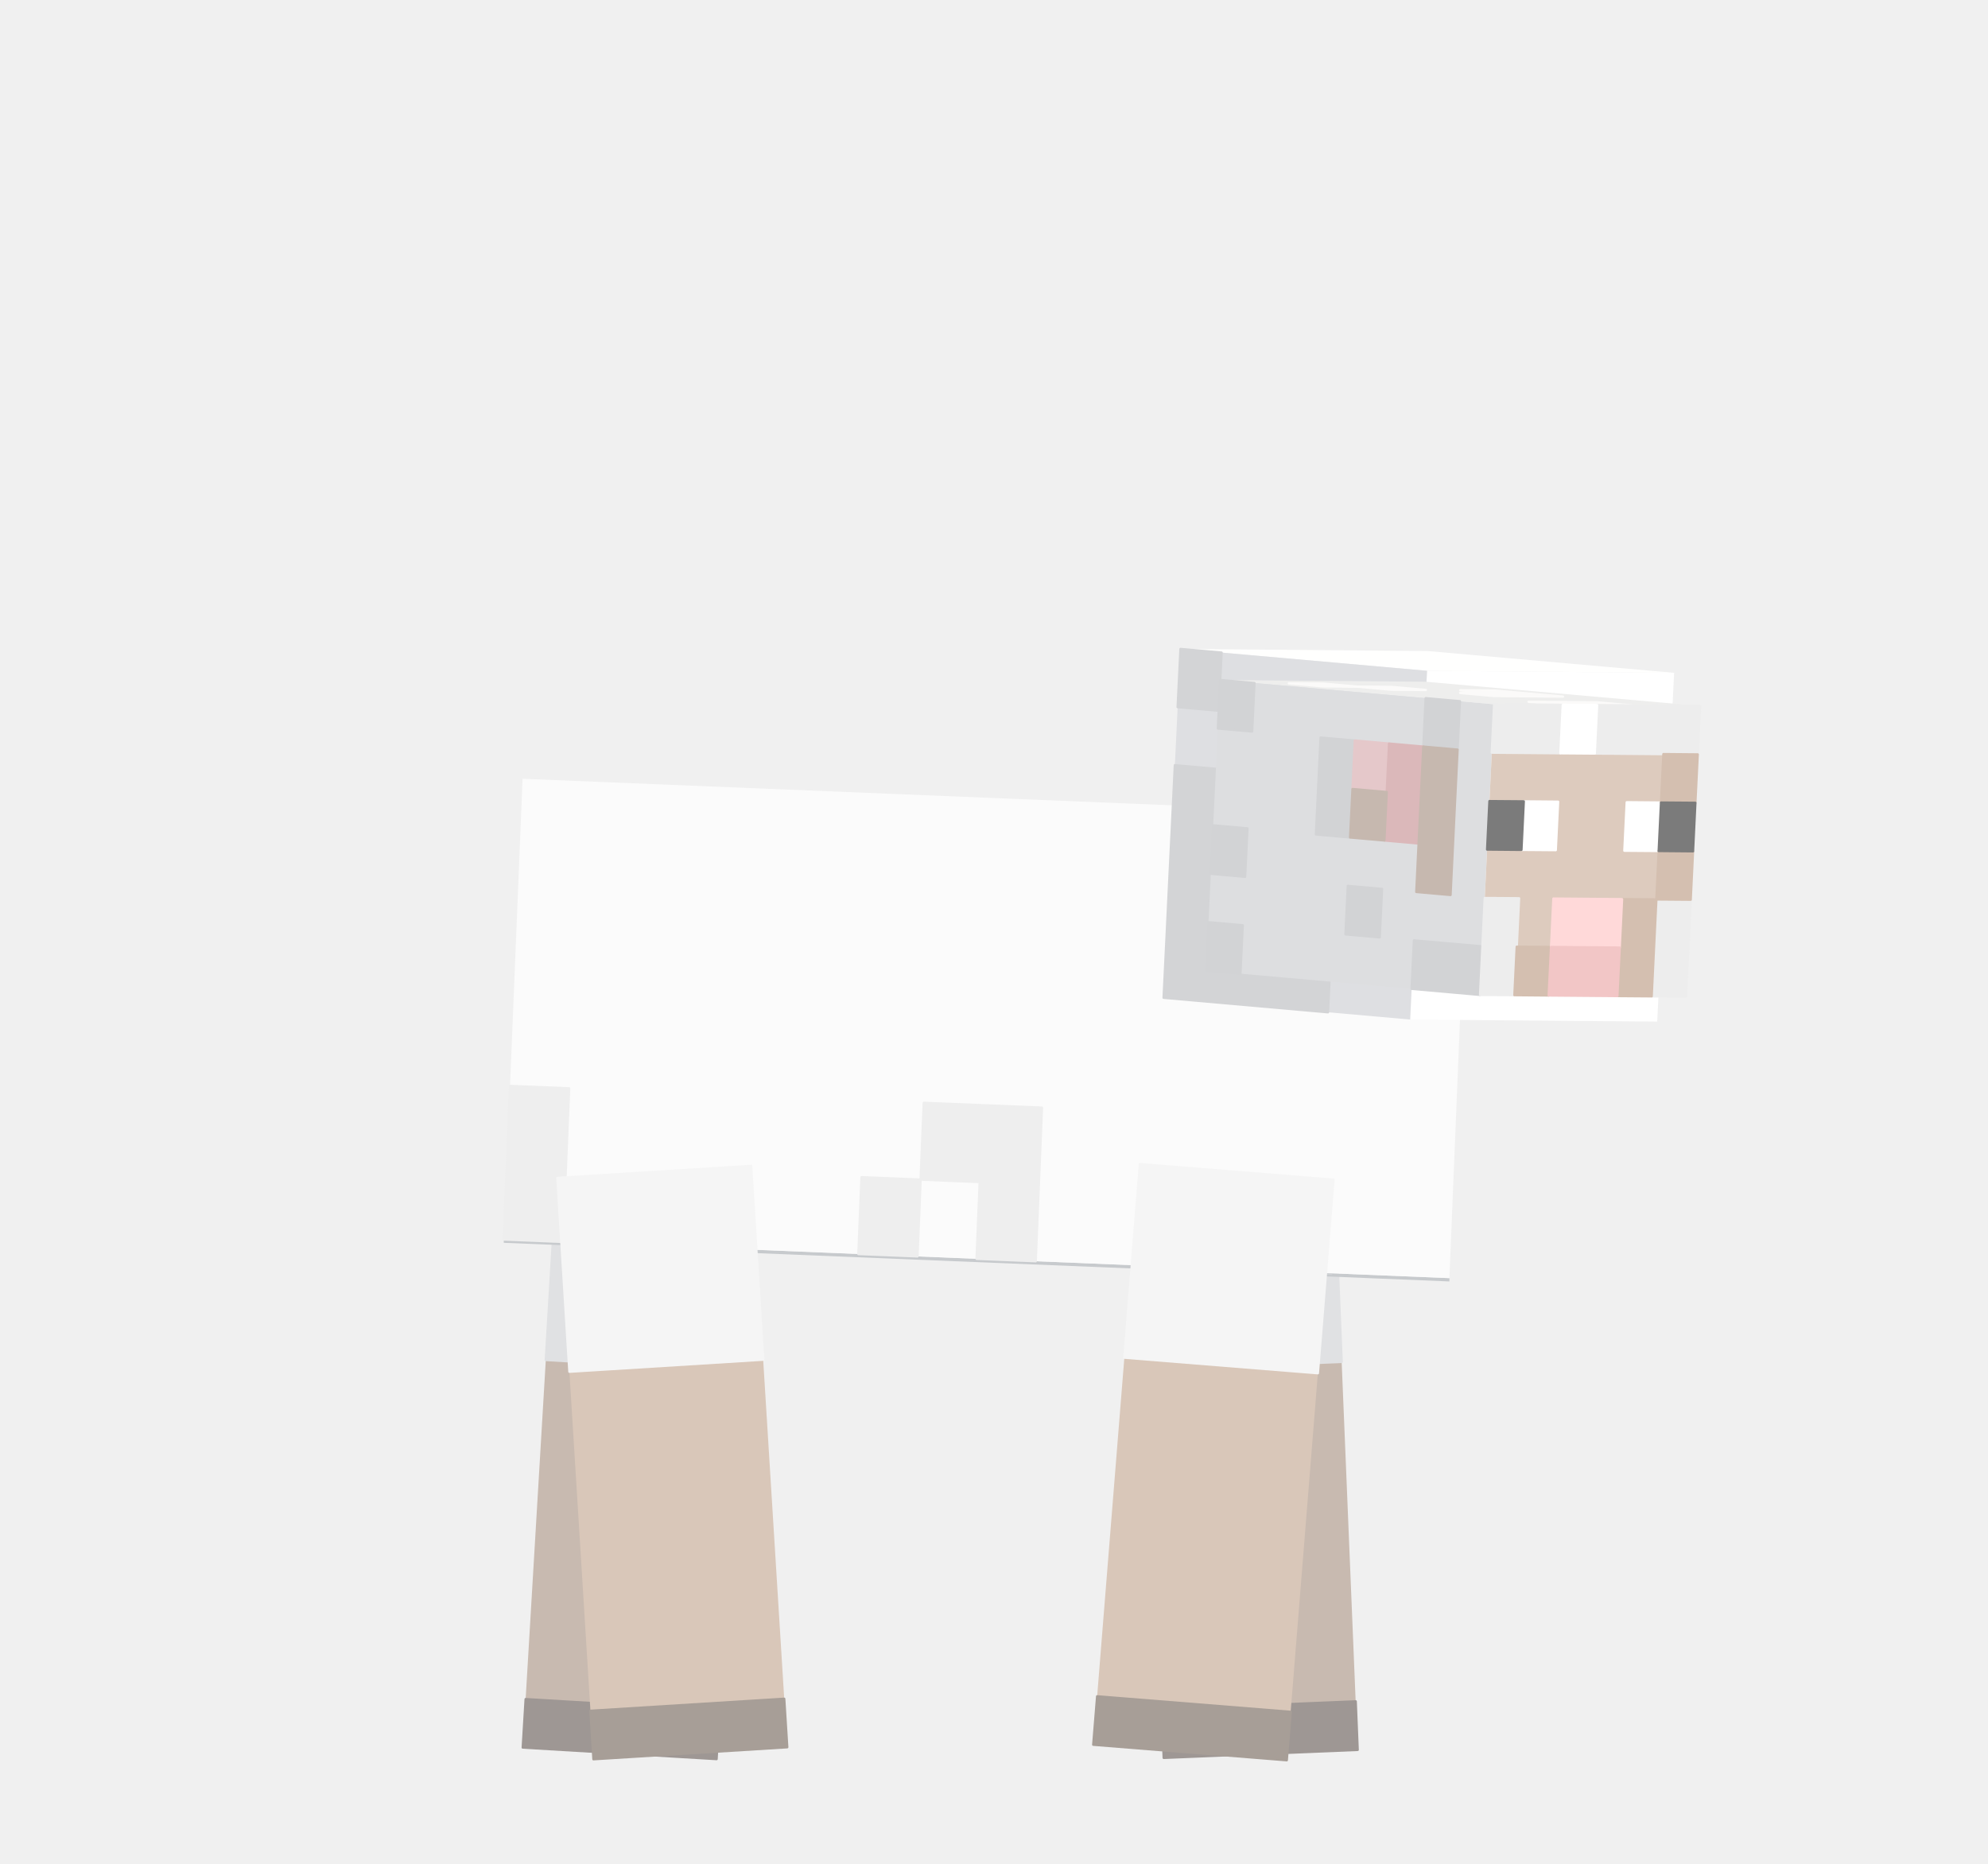
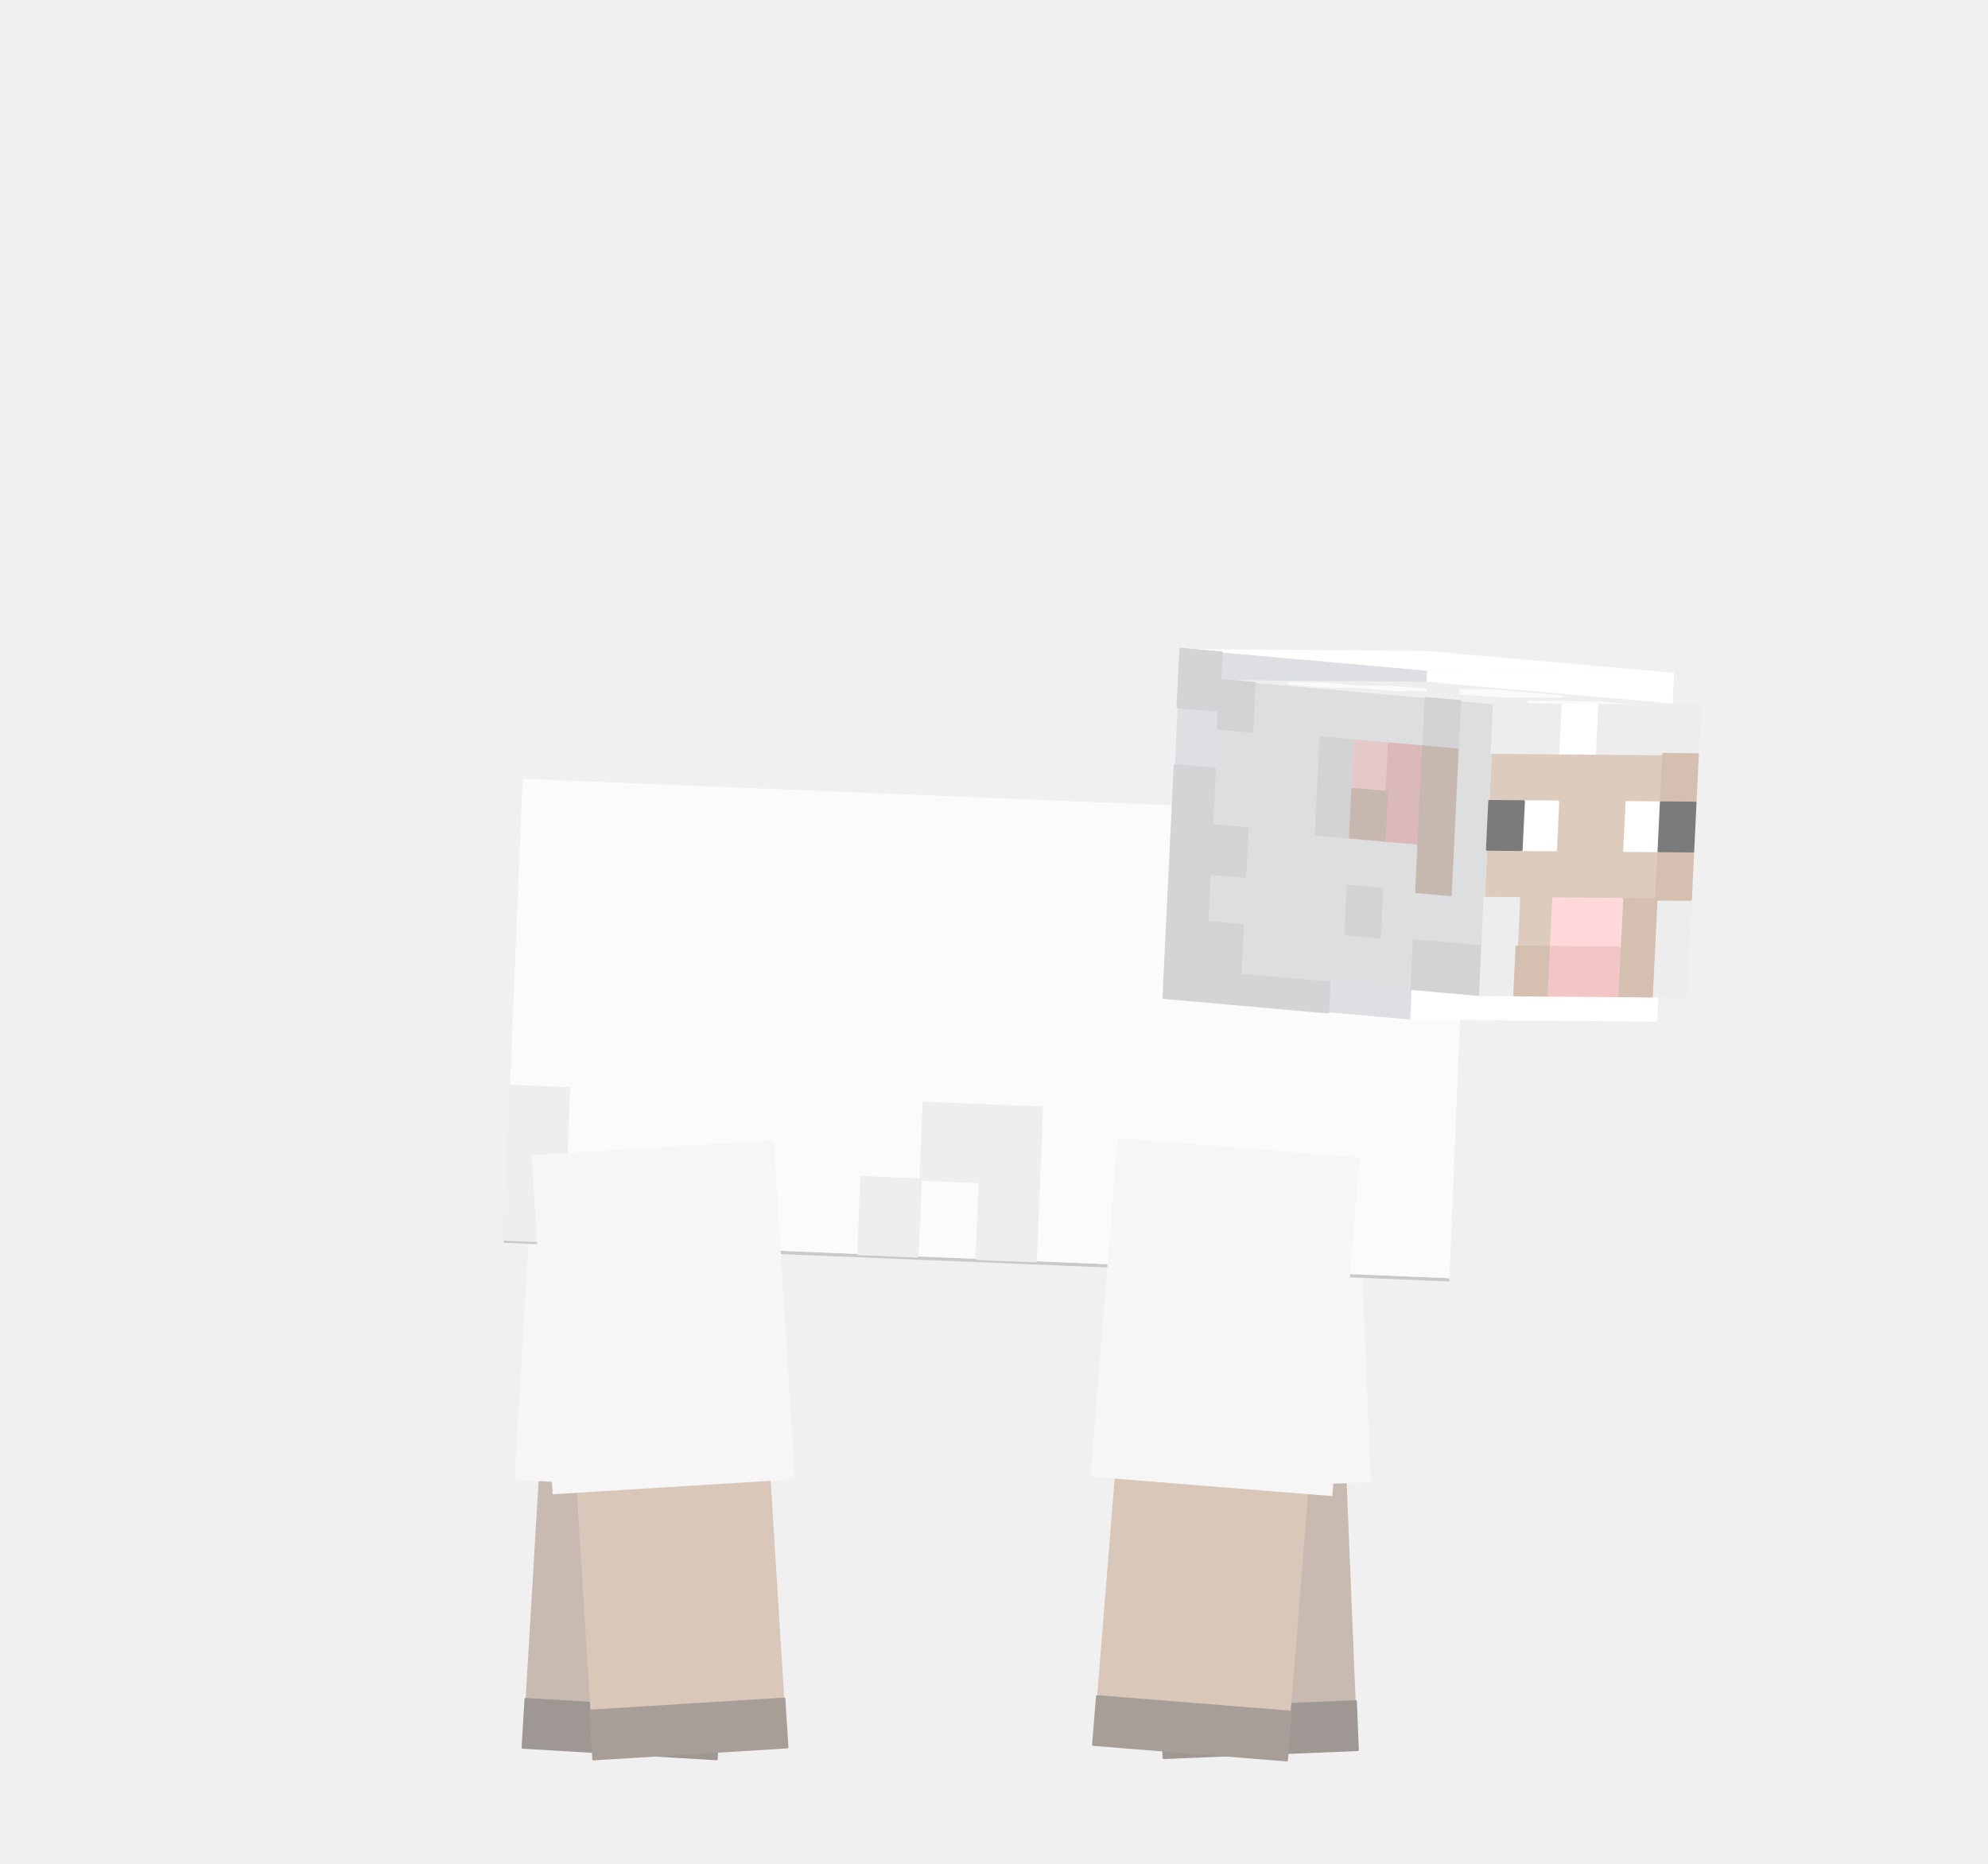
<svg xmlns="http://www.w3.org/2000/svg" viewBox="0 0 512 480" width="512" height="480" role="img" aria-labelledby="hurt-6-title">
  <g id="sheep">
    <g id="leg-hind-left" aria-label="Hind left leg">
      <g class="face" data-face="nx">
        <path fill="#c8bab0" d="M143.54 300.33L193.46 303.3L184.55 453.03L134.63 450.06Z" />
        <path fill="#e0e1e3" stroke="#e0e1e3" stroke-width=".6" stroke-linejoin="round" d="M143.54 300.33L193.46 303.3L192.71 315.78L142.8 312.81ZM142.8 312.81L192.71 315.78L191.97 328.26L142.06 325.29ZM142.06 325.29L191.97 328.26L191.23 340.73L141.32 337.76ZM141.32 337.76L191.23 340.73L190.49 353.21L140.57 350.24Z" />
        <path fill="#9e9794" stroke="#9e9794" stroke-width=".6" stroke-linejoin="round" d="M135.38 437.59L185.29 440.56L184.55 453.03L134.63 450.06Z" />
      </g>
    </g>
+     <g id="wool-hind-left" aria-label="Wool hind left">
+       <g class="face" data-face="nx">
+         <path fill="#f6f6f6" d="M137.68 293.72L200.07 297.43L194.87 384.78L132.48 381.06Z" />
+       </g>
+     </g>
    <g id="leg-front-left" aria-label="Front left leg">
      <g class="face" data-face="nx">
        <path fill="#c8bab0" d="M293.52 302.84L343.48 300.78L349.66 450.66L299.71 452.72Z" />
        <path fill="#e0e1e3" stroke="#e0e1e3" stroke-width=".6" stroke-linejoin="round" d="M293.52 302.84L343.48 300.78L343.99 313.27L294.04 315.33ZM294.04 315.33L343.99 313.27L344.51 325.76L294.55 327.82ZM294.55 327.82L344.51 325.76L345.02 338.25L295.07 340.31ZM295.07 340.31L345.02 338.25L345.54 350.74L295.58 352.8Z" />
        <path fill="#9e9794" stroke="#9e9794" stroke-width=".6" stroke-linejoin="round" d="M299.19 440.23L349.15 438.17L349.66 450.66L299.71 452.72Z" />
+       </g>
+     </g>
+     <g id="wool-front-left" aria-label="Wool front left">
+       <g class="face" data-face="nx">
+         <path fill="#f6f6f6" d="M287.02 296.86L349.47 294.28L353.07 381.71L290.63 384.28Z" />
      </g>
    </g>
    <g id="body" aria-label="Body">
      <g class="face" data-face="front">
        <path fill="#bdb3ad" d="M352.32 306.55L352.32 307.14L152.49 298.97L152.49 298.38Z" />
        <path fill="#ccced1" stroke="#ccced1" stroke-width=".6" stroke-linejoin="round" d="M352.32 306.55L352.32 306.62L339.83 306.11L339.83 306.04ZM339.83 306.55L339.83 306.63L327.34 306.12L327.34 306.04ZM314.85 305.02L314.85 305.16L302.37 304.65L302.37 304.51ZM314.85 305.31L314.85 305.39L302.37 304.88L302.37 304.8ZM302.37 304.88L302.37 305.02L289.88 304.51L289.88 304.37ZM289.88 304.14L289.88 304.22L277.39 303.71L277.39 303.63ZM289.88 304.51L289.88 304.59L277.39 304.08L277.39 304ZM277.39 303.71L277.39 303.78L264.9 303.27L264.9 303.2ZM264.9 303.12L264.9 303.27L252.41 302.76L252.41 302.61ZM252.41 302.69L252.41 302.76L239.92 302.25L239.92 302.18ZM252.41 302.83L252.41 302.91L239.92 302.4L239.92 302.32ZM252.41 302.98L252.41 303.06L239.92 302.55L239.92 302.47ZM239.92 302.32L239.92 302.4L227.43 301.89L227.43 301.81ZM227.43 301.44L227.43 301.59L214.94 301.08L214.94 300.93ZM227.43 301.74L227.43 301.81L214.94 301.3L214.94 301.23ZM214.94 300.93L214.94 301.16L202.45 300.65L202.45 300.42ZM214.94 301.3L214.94 301.38L202.45 300.87L202.45 300.79ZM214.94 301.45L214.94 301.53L202.45 301.02L202.45 300.94ZM202.45 300.57L202.45 300.65L189.96 300.13L189.96 300.06ZM202.45 300.72L202.45 300.87L189.96 300.36L189.96 300.21ZM189.96 299.99L189.96 300.13L177.47 299.62L177.47 299.48ZM189.96 300.43L189.96 300.51L177.47 300L177.47 299.92ZM177.47 299.62L177.47 299.7L164.98 299.19L164.98 299.11ZM164.98 299.04L164.98 299.19L152.49 298.68L152.49 298.53Z" />
      </g>
      <g class="face" data-face="nx">
        <path fill="#d9c7b9" d="M355.39 231.61L352.32 306.55L152.49 298.38L155.55 223.45Z" />
        <path fill="#f5f5f5" stroke="#f5f5f5" stroke-width=".6" stroke-linejoin="round" d="M354.88 244.1L354.36 256.59L341.88 256.08L342.39 243.59ZM353.34 281.57L352.32 306.55L339.83 306.04L340.85 281.06ZM341.88 256.08L340.85 281.06L328.37 280.55L329.39 255.57ZM330.41 230.59L329.9 243.08L317.41 242.57L317.92 230.08ZM329.39 255.57L328.37 280.55L315.88 280.04L316.9 255.06ZM316.9 255.06L316.39 267.55L303.9 267.04L304.41 254.55ZM315.88 280.04L315.37 292.53L302.88 292.02L303.39 279.53ZM305.43 229.57L304.92 242.06L292.43 241.55L292.94 229.06ZM302.88 292.02L302.37 304.51L289.88 303.99L290.39 291.51ZM290.9 279.02L290.39 291.51L277.9 291L278.41 278.51ZM280.45 228.55L279.94 241.04L267.45 240.53L267.96 228.04ZM267.45 240.53L265.92 278L253.43 277.49L254.96 240.02ZM254.96 240.02L253.94 265L241.45 264.49L242.47 239.51ZM253.43 277.49L252.92 289.97L240.43 289.46L240.94 276.97ZM242.47 239.51L241.96 252L229.47 251.49L229.98 239ZM241.45 264.49L240.94 276.97L228.45 276.46L228.96 263.98ZM240.43 289.46L239.92 301.95L227.43 301.44L227.94 288.95ZM229.47 251.49L228.96 263.98L216.47 263.46L216.98 250.98ZM228.45 276.46L227.43 301.44L214.94 300.93L215.96 275.95ZM204.49 250.47L203.98 262.95L191.49 262.44L192 249.95ZM203.47 275.44L202.96 287.93L190.47 287.42L190.98 274.93ZM177.98 286.91L177.47 299.4L164.98 298.89L165.49 286.4ZM168.04 223.96L167.53 236.45L155.04 235.93L155.55 223.45Z" />
      </g>
    </g>
    <g id="wool-body" aria-label="Wool body">
      <g class="face" data-face="front">
        <path fill="#c7cacd" d="M373.29 329.17L373.29 330.02L129.74 320.07L129.74 319.22Z" />
        <path fill="#d0d2d5" stroke="#d0d2d5" stroke-width=".6" stroke-linejoin="round" d="M342.84 327.92L342.84 328.03L327.62 327.41L327.62 327.3ZM327.62 327.3L327.62 327.41L312.4 326.78L312.4 326.68Z" />
      </g>
      <g class="face" data-face="nx">
        <path fill="#fbfbfb" d="M378.14 210.52L373.29 329.17L129.74 319.22L134.59 200.57Z" />
        <path fill="#eeeeee" stroke="#eeeeee" stroke-width=".6" stroke-linejoin="round" d="M268.35 285.26L266.74 324.81L251.51 324.19L253.13 284.64ZM253.13 284.64L252.32 304.42L237.1 303.79L237.91 284.02ZM237.1 303.79L236.29 323.57L221.07 322.95L221.88 303.17ZM146.58 280.29L144.96 319.84L129.74 319.22L131.36 279.67Z" />
      </g>
    </g>
    <g id="wool-head" aria-label="Wool head">
      <g class="face" data-face="top">
        <path fill="#fffffe" d="M304.03 167.13L367.67 167.67L431.16 173.28L367.52 172.75Z" />
      </g>
      <g class="face" data-face="front">
        <path fill="#ffffff" d="M367.52 172.75L431.16 173.28L426.81 263.1L363.18 262.57Z" />
      </g>
      <g class="face" data-face="nx">
        <path fill="#dedfe2" d="M304.03 167.13L367.52 172.75L363.18 262.57L299.68 256.96Z" />
        <path fill="#d3d4d6" stroke="#d3d4d6" stroke-width=".6" stroke-linejoin="round" d="M304.03 167.13L314.61 168.07L313.89 183.04L303.3 182.1ZM302.58 197.07L313.16 198.01L312.44 212.98L301.86 212.05ZM301.86 212.05L312.44 212.98L311.71 227.95L301.13 227.02ZM301.13 227.02L311.71 227.95L310.99 242.92L300.41 241.99ZM300.41 241.99L342.74 245.73L342.01 260.7L299.68 256.96Z" />
      </g>
    </g>
    <g id="head" aria-label="Head">
      <g class="face" data-face="top">
        <path fill="#eeeeed" d="M314.26 175.13L367.29 175.58L437.84 181.81L384.81 181.37Z" />
        <path fill="#fbfaf9" stroke="#fbfaf9" stroke-width=".6" stroke-linejoin="round" d="M331.92 175.98L340.76 176.06L349.58 176.84L340.74 176.76ZM349.58 176.84L358.41 176.91L367.23 177.69L358.39 177.62ZM376.07 177.77L384.91 177.84L393.73 178.62L384.89 178.55ZM376.05 178.47L393.73 178.62L402.55 179.4L384.87 179.25ZM393.67 180.74L411.34 180.88L420.16 181.66L402.49 181.52Z" />
      </g>
      <g class="face" data-face="nx">
        <path fill="#dddee0" d="M314.26 175.13L384.81 181.37L381.19 256.22L310.64 249.98Z" />
        <path fill="#d2d3d5" stroke="#d2d3d5" stroke-width=".6" stroke-linejoin="round" d="M314.26 175.13L323.08 175.91L322.48 188.39L313.66 187.61ZM367.17 179.81L375.99 180.59L375.39 193.06L366.57 192.28ZM340.11 189.95L348.93 190.72L348.33 203.2L339.51 202.42ZM339.51 202.42L348.33 203.2L347.72 215.68L338.91 214.9ZM312.45 212.56L321.27 213.34L320.67 225.81L311.85 225.03ZM347.12 228.15L355.94 228.93L355.34 241.41L346.52 240.63ZM311.24 237.51L320.06 238.29L319.46 250.76L310.64 249.98ZM364.15 242.19L381.79 243.74L381.19 256.22L363.55 254.66Z" />
        <path fill="#e5c8ca" stroke="#e5c8ca" stroke-width=".6" stroke-linejoin="round" d="M348.93 190.72L357.75 191.5L357.15 203.98L348.33 203.2Z" />
        <path fill="#dbb8ba" stroke="#dbb8ba" stroke-width=".6" stroke-linejoin="round" d="M357.75 191.5L366.57 192.28L365.96 204.76L357.15 203.98ZM357.15 203.98L365.96 204.76L365.36 217.23L356.54 216.45Z" />
        <path fill="#c6b8af" stroke="#c6b8af" stroke-width=".6" stroke-linejoin="round" d="M366.57 192.28L375.39 193.06L374.78 205.54L365.96 204.76ZM348.33 203.2L357.15 203.98L356.54 216.45L347.72 215.68ZM365.96 204.76L374.78 205.54L374.18 218.01L365.36 217.23ZM365.36 217.23L374.18 218.01L373.58 230.49L364.76 229.71Z" />
      </g>
      <g class="face" data-face="front">
        <path fill="#ddcbbe" d="M384.81 181.37L437.84 181.81L434.22 256.66L381.19 256.22Z" />
        <path fill="#ededed" stroke="#ededed" stroke-width=".6" stroke-linejoin="round" d="M384.81 181.37L402.49 181.52L401.88 193.99L384.2 193.84ZM411.32 181.59L437.84 181.81L437.24 194.29L410.72 194.06ZM382.39 231.27L391.23 231.34L390.63 243.82L381.79 243.74ZM426.59 231.64L435.43 231.71L434.82 244.19L425.98 244.11ZM381.79 243.74L390.63 243.82L390.03 256.29L381.19 256.22ZM425.98 244.11L434.82 244.19L434.22 256.66L425.38 256.59Z" />
        <path fill="#ffffff" stroke="#ffffff" stroke-width=".6" stroke-linejoin="round" d="M402.49 181.52L411.32 181.59L410.72 194.06L401.88 193.99ZM392.44 206.39L401.28 206.47L400.68 218.94L391.84 218.87ZM418.96 206.61L427.79 206.69L427.19 219.16L418.35 219.09Z" />
        <path fill="#d4bfb0" stroke="#d4bfb0" stroke-width=".6" stroke-linejoin="round" d="M428.4 194.21L437.24 194.29L436.63 206.76L427.79 206.69ZM427.19 219.16L436.03 219.24L435.43 231.71L426.59 231.64ZM417.75 231.57L426.59 231.64L425.98 244.11L417.15 244.04ZM390.63 243.82L399.47 243.89L398.86 256.37L390.03 256.29ZM417.15 244.04L425.98 244.11L425.38 256.59L416.54 256.52Z" />
        <path fill="#7b7b7b" stroke="#7b7b7b" stroke-width=".6" stroke-linejoin="round" d="M383.6 206.32L392.44 206.39L391.84 218.87L383 218.79ZM427.79 206.69L436.63 206.76L436.03 219.24L427.19 219.16Z" />
        <path fill="#ffd9d9" stroke="#ffd9d9" stroke-width=".6" stroke-linejoin="round" d="M400.07 231.42L417.75 231.57L417.15 244.04L399.47 243.89Z" />
        <path fill="#f2c6c6" stroke="#f2c6c6" stroke-width=".6" stroke-linejoin="round" d="M399.47 243.89L417.15 244.04L416.54 256.52L398.86 256.37Z" />
      </g>
    </g>
    <g id="leg-hind-right" aria-label="Hind right leg">
      <g class="face" data-face="nx">
        <path fill="#d9c7b9" d="M143.55 303.36L193.45 300.27L202.75 449.98L152.84 453.07Z" />
        <path fill="#f5f5f5" stroke="#f5f5f5" stroke-width=".6" stroke-linejoin="round" d="M143.55 303.36L193.45 300.27L194.23 312.74L144.32 315.84ZM144.32 315.84L194.23 312.74L195 325.22L145.1 328.32ZM145.1 328.32L195 325.22L195.78 337.69L145.87 340.79ZM145.87 340.79L195.78 337.69L196.55 350.17L146.65 353.27Z" />
        <path fill="#a79e97" stroke="#a79e97" stroke-width=".6" stroke-linejoin="round" d="M152.07 440.6L201.97 437.5L202.75 449.98L152.84 453.07Z" />
      </g>
    </g>
+     <g id="wool-hind-right" aria-label="Wool hind right">
+       <g class="face" data-face="nx">
+         <path fill="#f6f6f6" d="M136.92 297.51L199.3 293.64L204.72 380.97L142.34 384.84Z" />
+       </g>
+     </g>
    <g id="leg-front-right" aria-label="Front right leg">
      <g class="face" data-face="nx">
        <path fill="#d9c7b9" d="M293.58 299.81L343.42 303.82L331.4 453.33L281.56 449.33Z" />
        <path fill="#f5f5f5" stroke="#f5f5f5" stroke-width=".6" stroke-linejoin="round" d="M293.58 299.81L343.42 303.82L342.42 316.28L292.58 312.27ZM292.58 312.27L342.42 316.28L341.42 328.74L291.58 324.73ZM291.58 324.73L341.42 328.74L340.42 341.2L290.58 337.19ZM290.58 337.19L340.42 341.2L339.41 353.66L289.58 349.65Z" />
        <path fill="#a79e97" stroke="#a79e97" stroke-width=".6" stroke-linejoin="round" d="M282.57 436.87L332.41 440.87L331.4 453.33L281.56 449.33Z" />
      </g>
    </g>
+     <g id="wool-front-right" aria-label="Wool front right">
+       <g class="face" data-face="nx">
+         <path fill="#f6f6f6" d="M287.85 293.08L350.15 298.09L343.14 385.31L280.84 380.3Z" />
+       </g>
+     </g>
  </g>
</svg>
